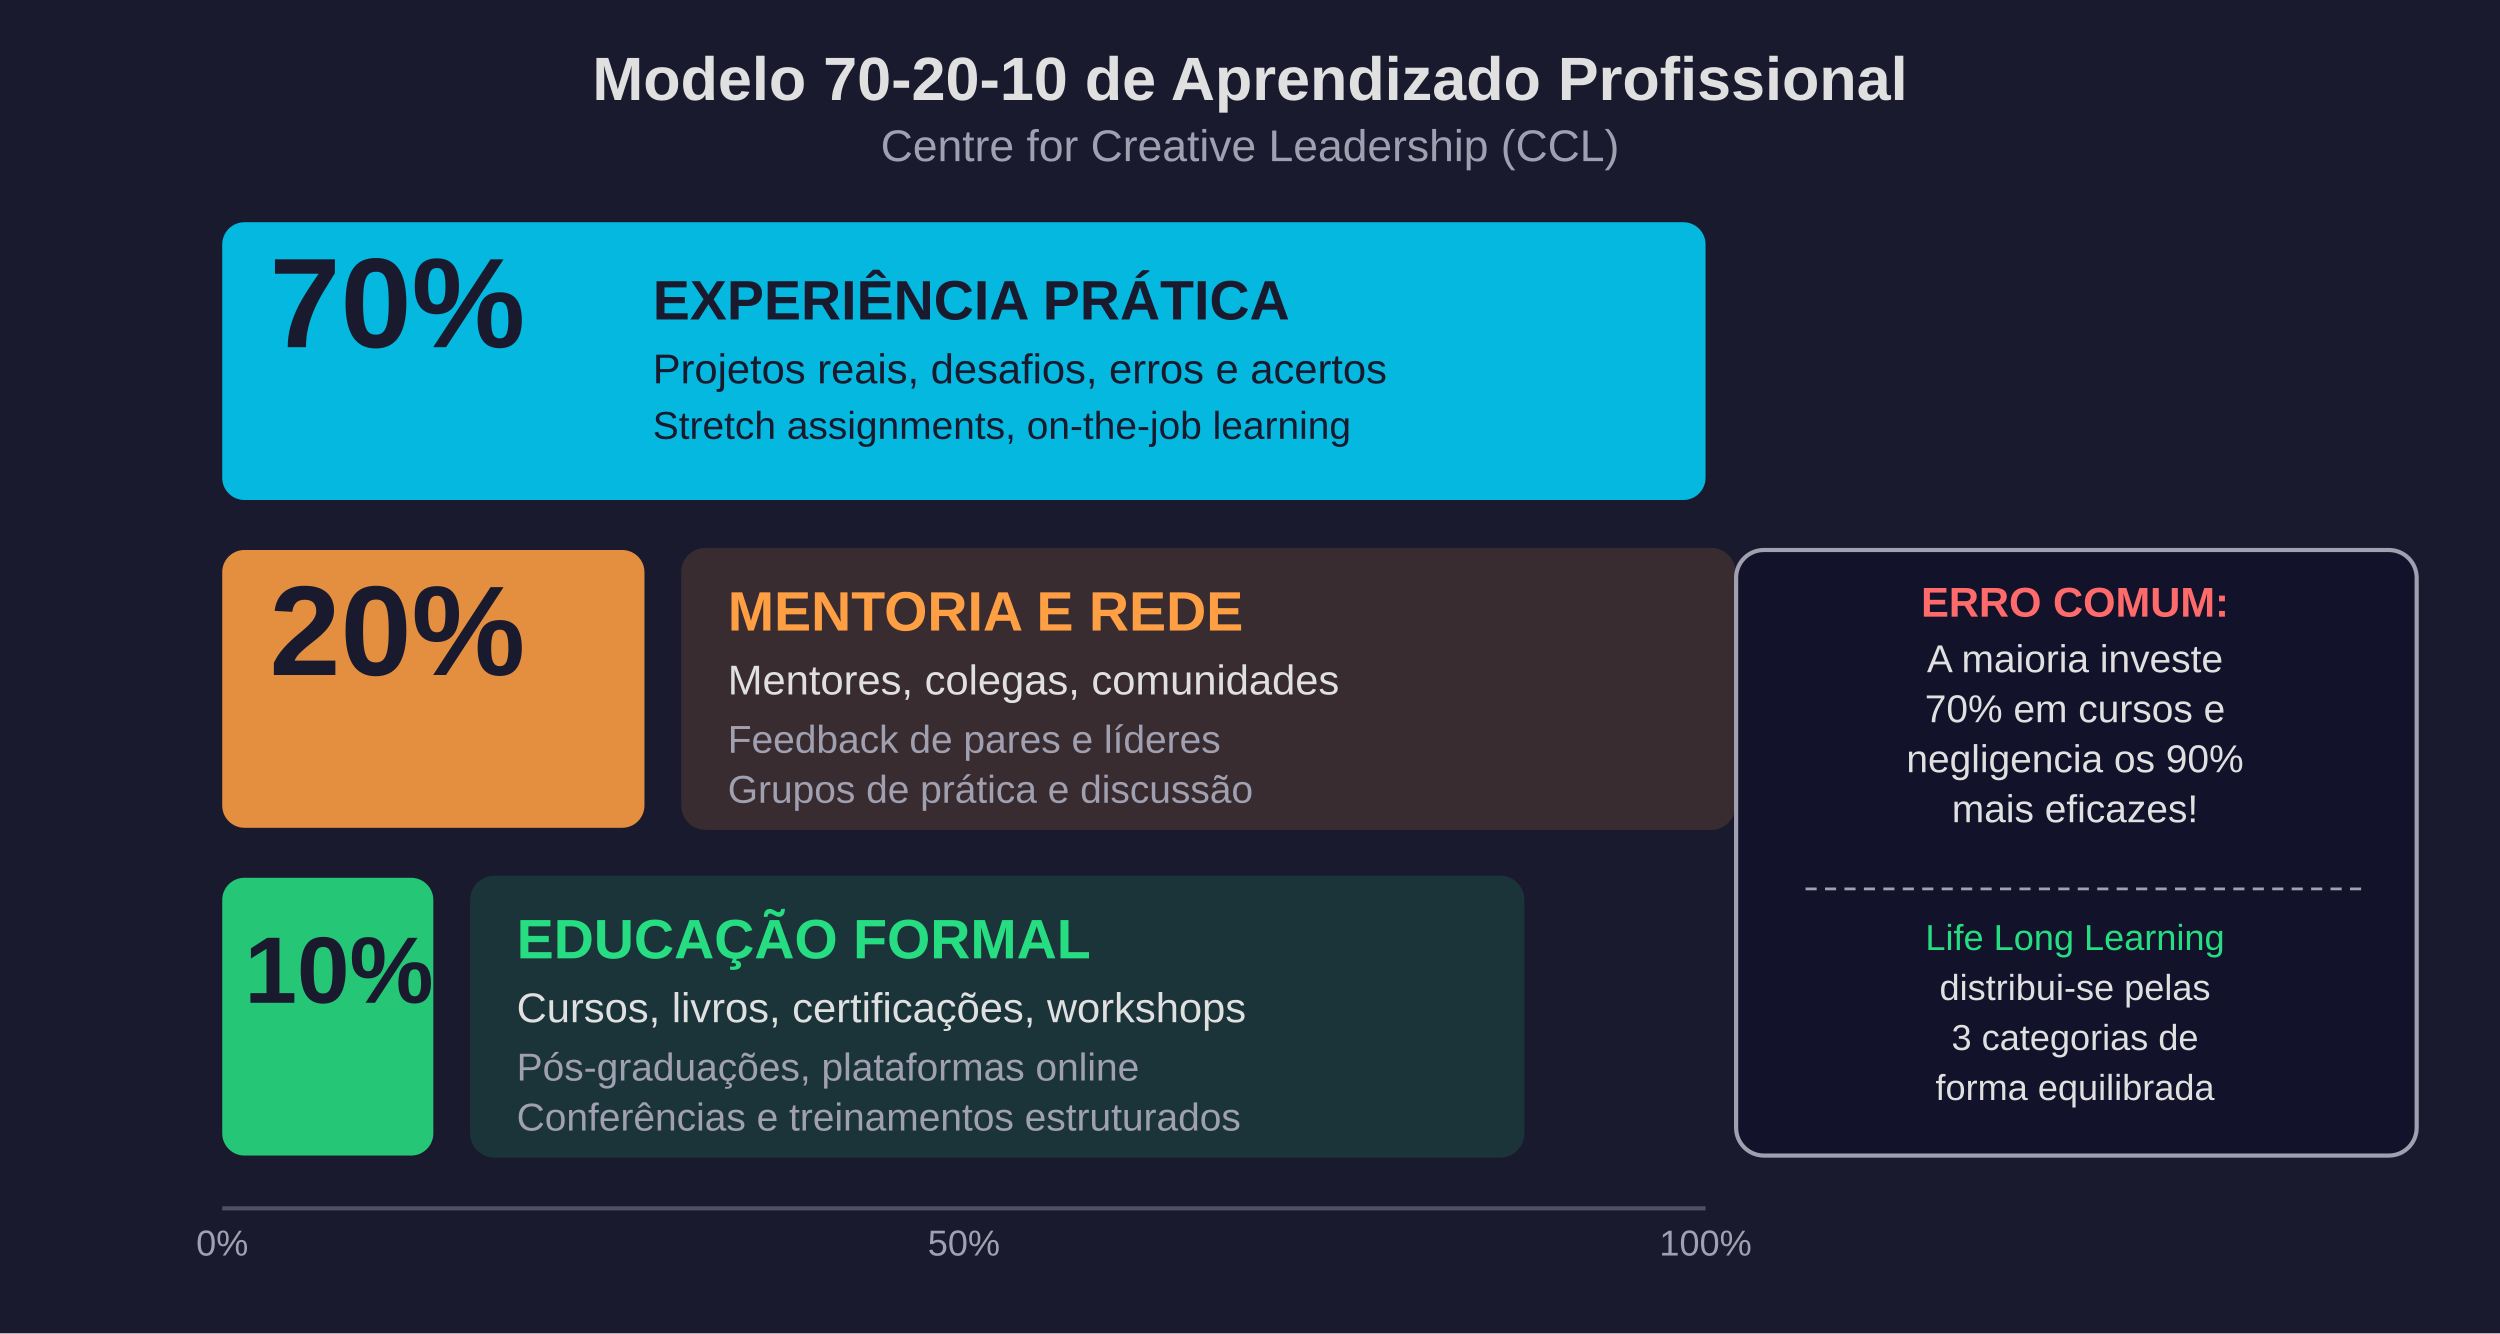
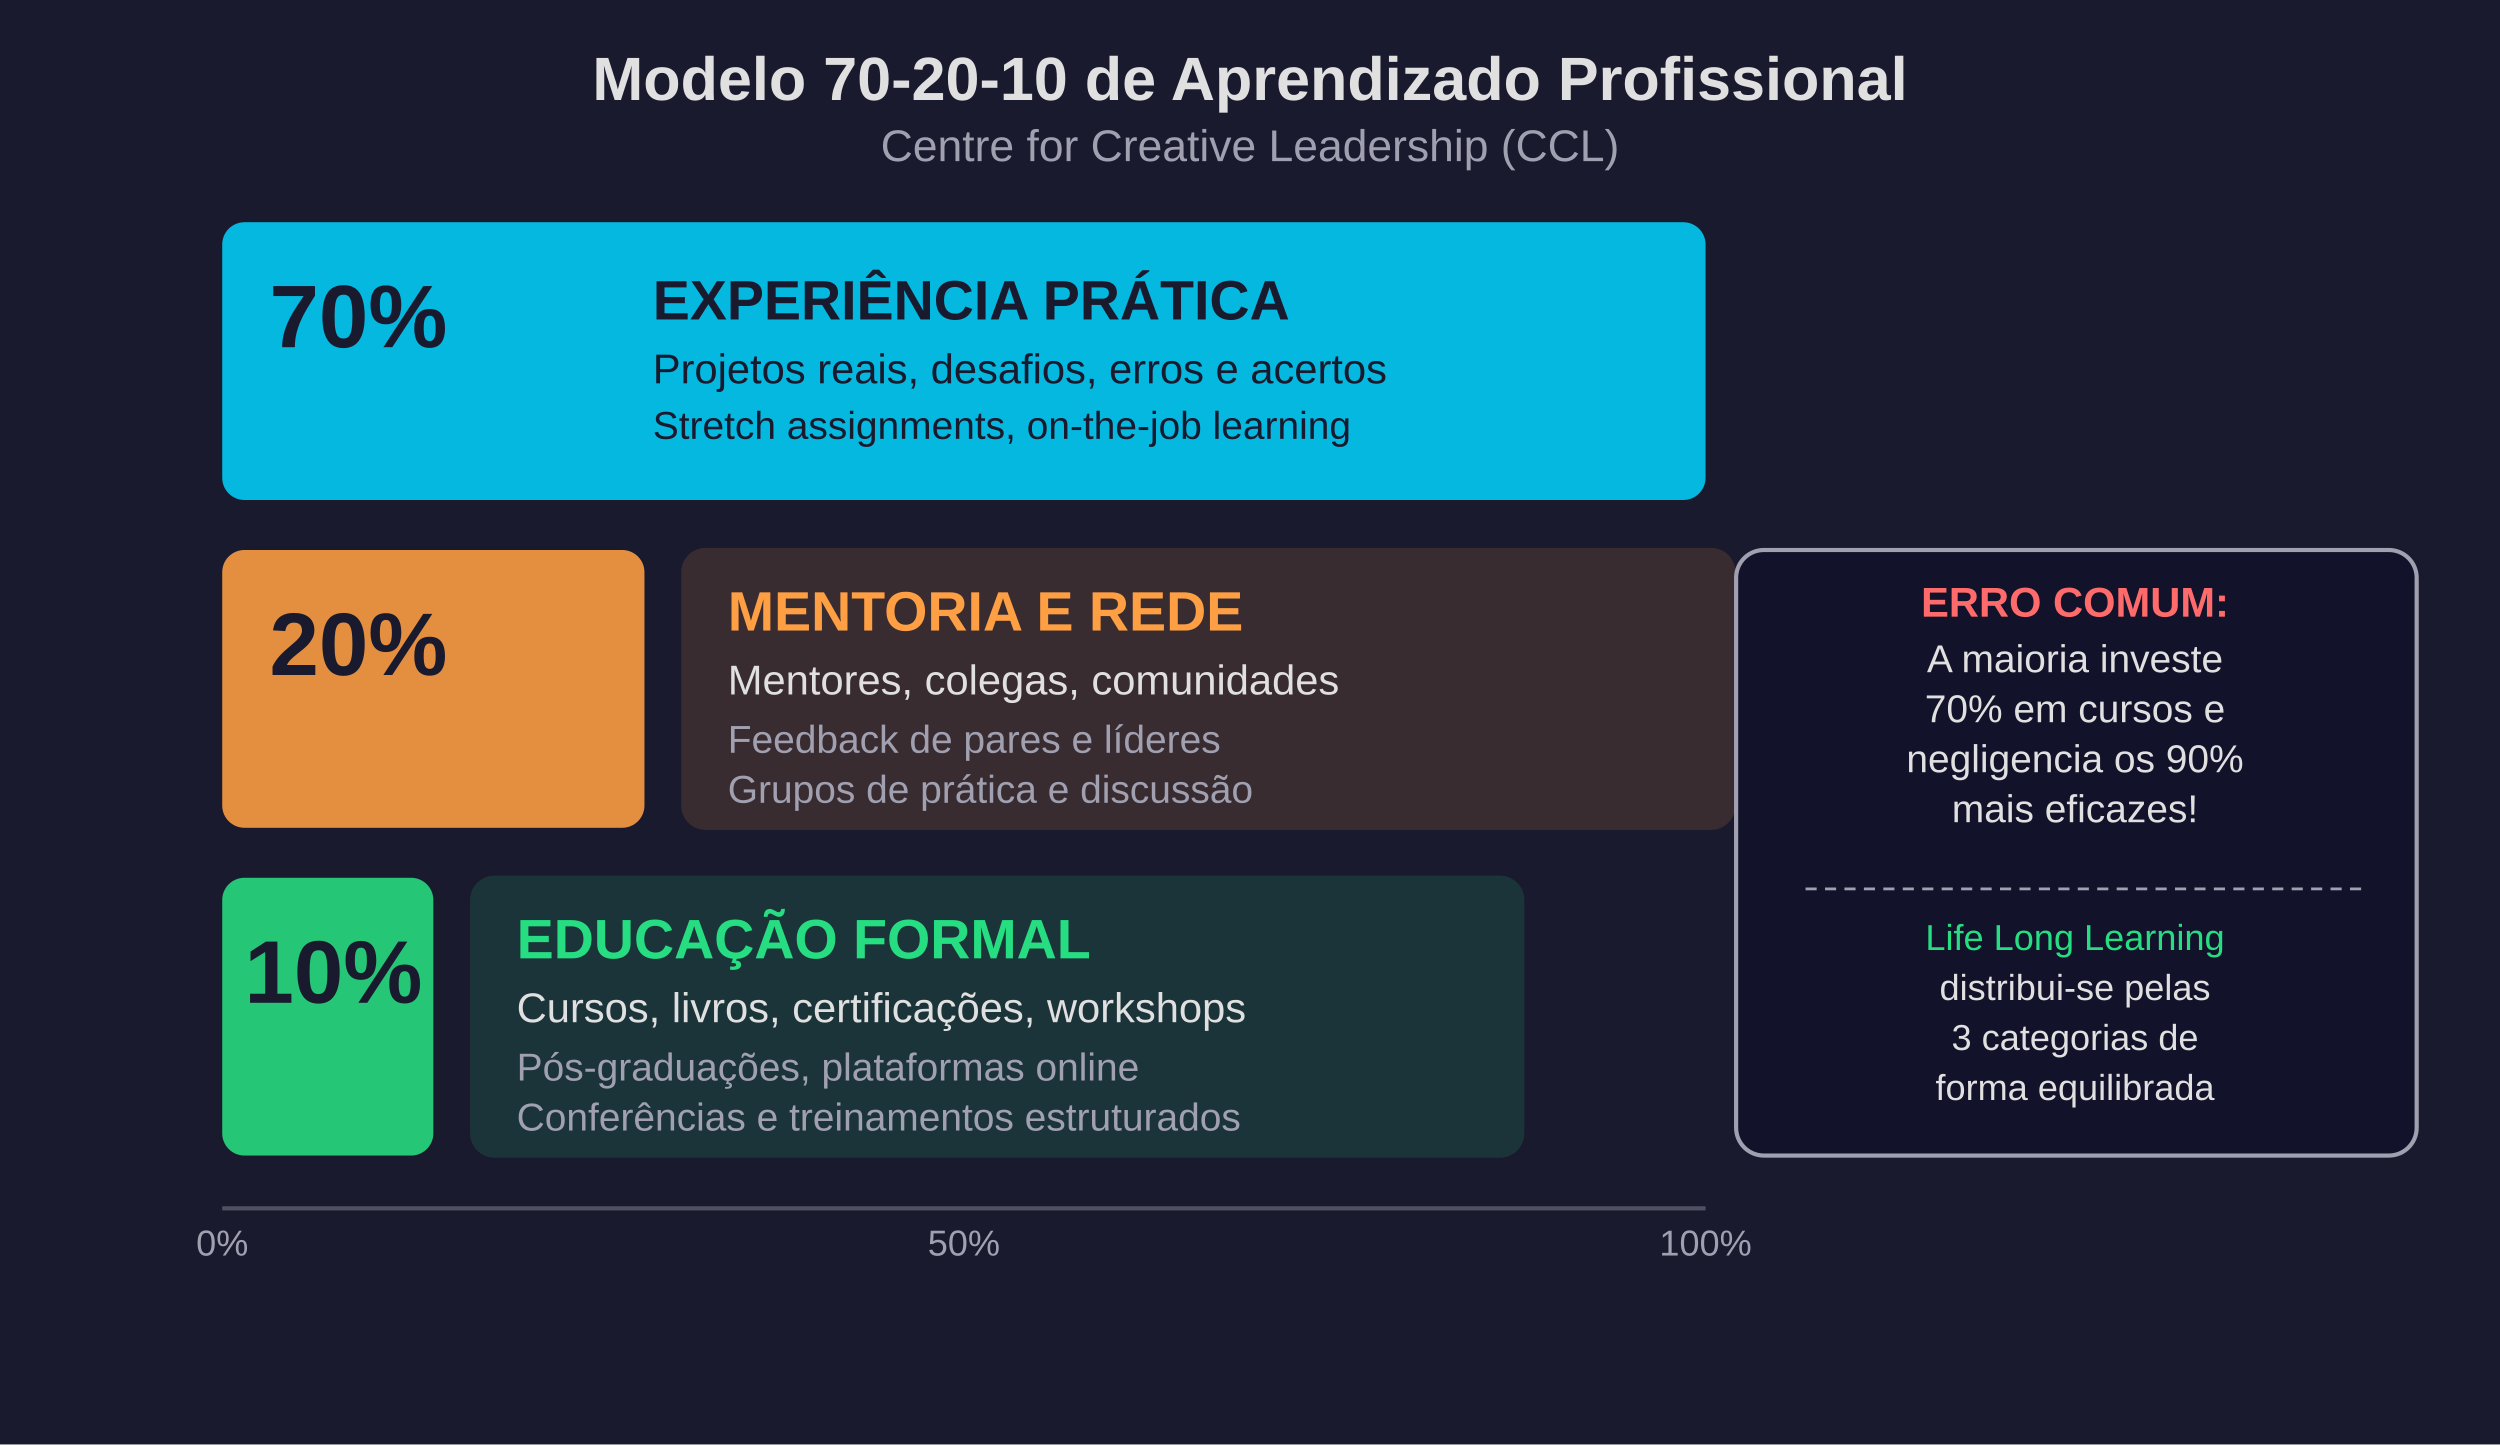
- <svg xmlns="http://www.w3.org/2000/svg" viewBox="0 0 900 480" font-family="Segoe UI, Arial, sans-serif">
-   <rect width="900" height="480" fill="#1a1a2e" />
+ <svg xmlns="http://www.w3.org/2000/svg" viewBox="0 0 900 520" font-family="Segoe UI, Arial, sans-serif">
+   <rect width="900" height="520" fill="#1a1a2e" />
  <text x="450" y="36" text-anchor="middle" font-size="22" font-weight="bold" fill="#e0e0e0">Modelo 70-20-10 de Aprendizado Profissional</text>
  <text x="450" y="58" text-anchor="middle" font-size="16" fill="#a0a0b0">Centre for Creative Leadership (CCL)</text>
  <rect x="80" y="80" width="534" height="100" rx="8" fill="#00d4ff" opacity="0.85" />
-   <text x="97" y="125" font-size="46" font-weight="bold" fill="#1a1a2e">70%</text>
+   <text x="97" y="125" font-size="32" font-weight="bold" fill="#1a1a2e">70%</text>
  <text x="235" y="115" font-size="20" font-weight="bold" fill="#1a1a2e">EXPERIÊNCIA PRÁTICA</text>
  <text x="235" y="138" font-size="15" fill="#1a1a2e">Projetos reais, desafios, erros e acertos</text>
  <text x="235" y="158" font-size="14" fill="#1a1a2e">Stretch assignments, on-the-job learning</text>
  <rect x="80" y="198" width="152" height="100" rx="8" fill="#ff9f43" opacity="0.88" />
-   <text x="97" y="243" font-size="46" font-weight="bold" fill="#1a1a2e">20%</text>
+   <text x="97" y="243" font-size="32" font-weight="bold" fill="#1a1a2e">20%</text>
  <rect x="246" y="198" width="378" height="100" rx="8" fill="#ff9f43" opacity="0.14" stroke="#ff9f43" stroke-width="1.5" />
  <text x="262" y="227" font-size="20" font-weight="bold" fill="#ff9f43">MENTORIA E REDE</text>
  <text x="262" y="250" font-size="15" fill="#e0e0e0">Mentores, colegas, comunidades</text>
  <text x="262" y="271" font-size="14" fill="#a0a0b0">Feedback de pares e líderes</text>
  <text x="262" y="289" font-size="14" fill="#a0a0b0">Grupos de prática e discussão</text>
  <rect x="80" y="316" width="76" height="100" rx="8" fill="#26de81" opacity="0.88" />
-   <text x="88" y="361" font-size="34" font-weight="bold" fill="#1a1a2e">10%</text>
+   <text x="88" y="361" font-size="32" font-weight="bold" fill="#1a1a2e">10%</text>
  <rect x="170" y="316" width="378" height="100" rx="8" fill="#26de81" opacity="0.14" stroke="#26de81" stroke-width="1.5" />
  <text x="186" y="345" font-size="20" font-weight="bold" fill="#26de81">EDUCAÇÃO FORMAL</text>
  <text x="186" y="368" font-size="15" fill="#e0e0e0">Cursos, livros, certificações, workshops</text>
  <text x="186" y="389" font-size="14" fill="#a0a0b0">Pós-graduações, plataformas online</text>
  <text x="186" y="407" font-size="14" fill="#a0a0b0">Conferências e treinamentos estruturados</text>
  <rect x="625" y="198" width="245" height="218" rx="10" fill="#12122a" stroke="#a0a0b0" stroke-width="1.5" />
  <text x="747" y="222" text-anchor="middle" font-size="15" font-weight="bold" fill="#ff6b6b">ERRO COMUM:</text>
  <text x="747" y="242" text-anchor="middle" font-size="14" fill="#e0e0e0">A maioria investe</text>
  <text x="747" y="260" text-anchor="middle" font-size="14" fill="#e0e0e0">70% em cursos e</text>
  <text x="747" y="278" text-anchor="middle" font-size="14" fill="#e0e0e0">negligencia os 90%</text>
  <text x="747" y="296" text-anchor="middle" font-size="14" fill="#e0e0e0">mais eficazes!</text>
  <line x1="650" y1="320" x2="850" y2="320" stroke="#a0a0b0" stroke-width="1" stroke-dasharray="4,3" />
  <text x="747" y="342" text-anchor="middle" font-size="13" fill="#26de81">Life Long Learning</text>
  <text x="747" y="360" text-anchor="middle" font-size="13" fill="#e0e0e0">distribui-se pelas</text>
  <text x="747" y="378" text-anchor="middle" font-size="13" fill="#e0e0e0">3 categorias de</text>
  <text x="747" y="396" text-anchor="middle" font-size="13" fill="#e0e0e0">forma equilibrada</text>
  <line x1="80" y1="435" x2="614" y2="435" stroke="#a0a0b0" stroke-width="1.5" stroke-dasharray="none" opacity="0.4" />
  <text x="80" y="452" text-anchor="middle" font-size="13" fill="#a0a0b0">0%</text>
  <text x="347" y="452" text-anchor="middle" font-size="13" fill="#a0a0b0">50%</text>
  <text x="614" y="452" text-anchor="middle" font-size="13" fill="#a0a0b0">100%</text>
</svg>
